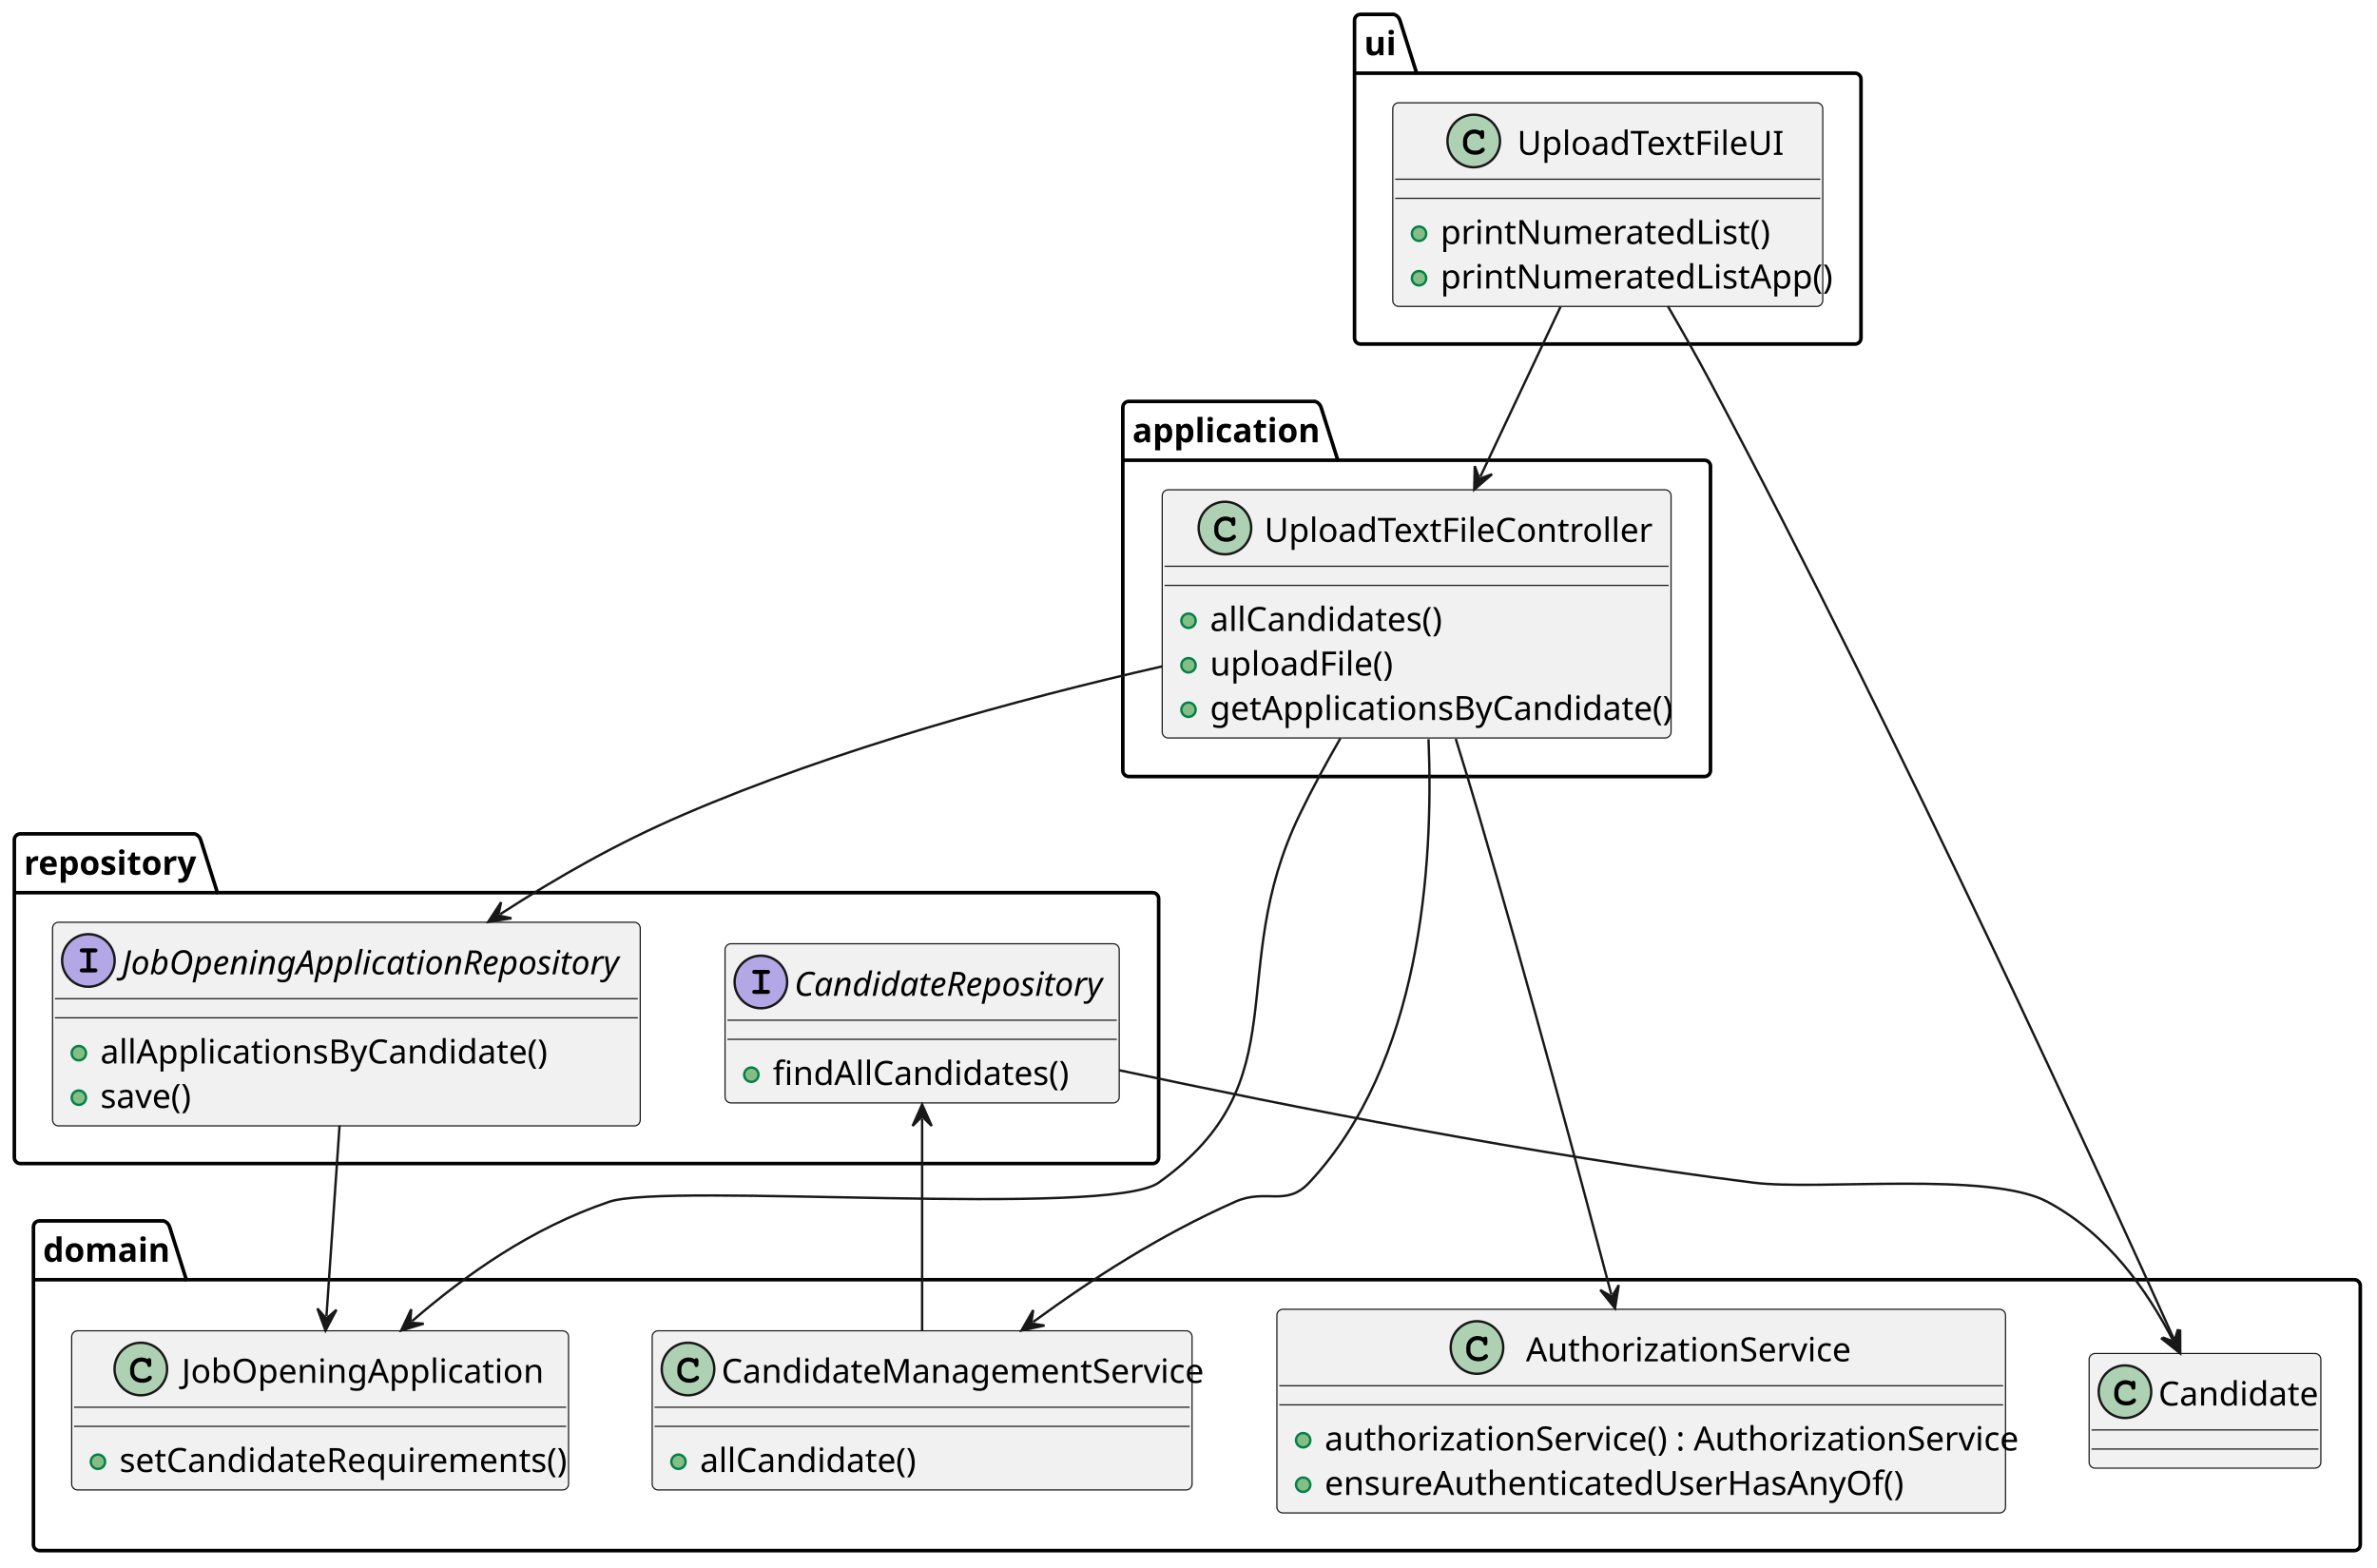
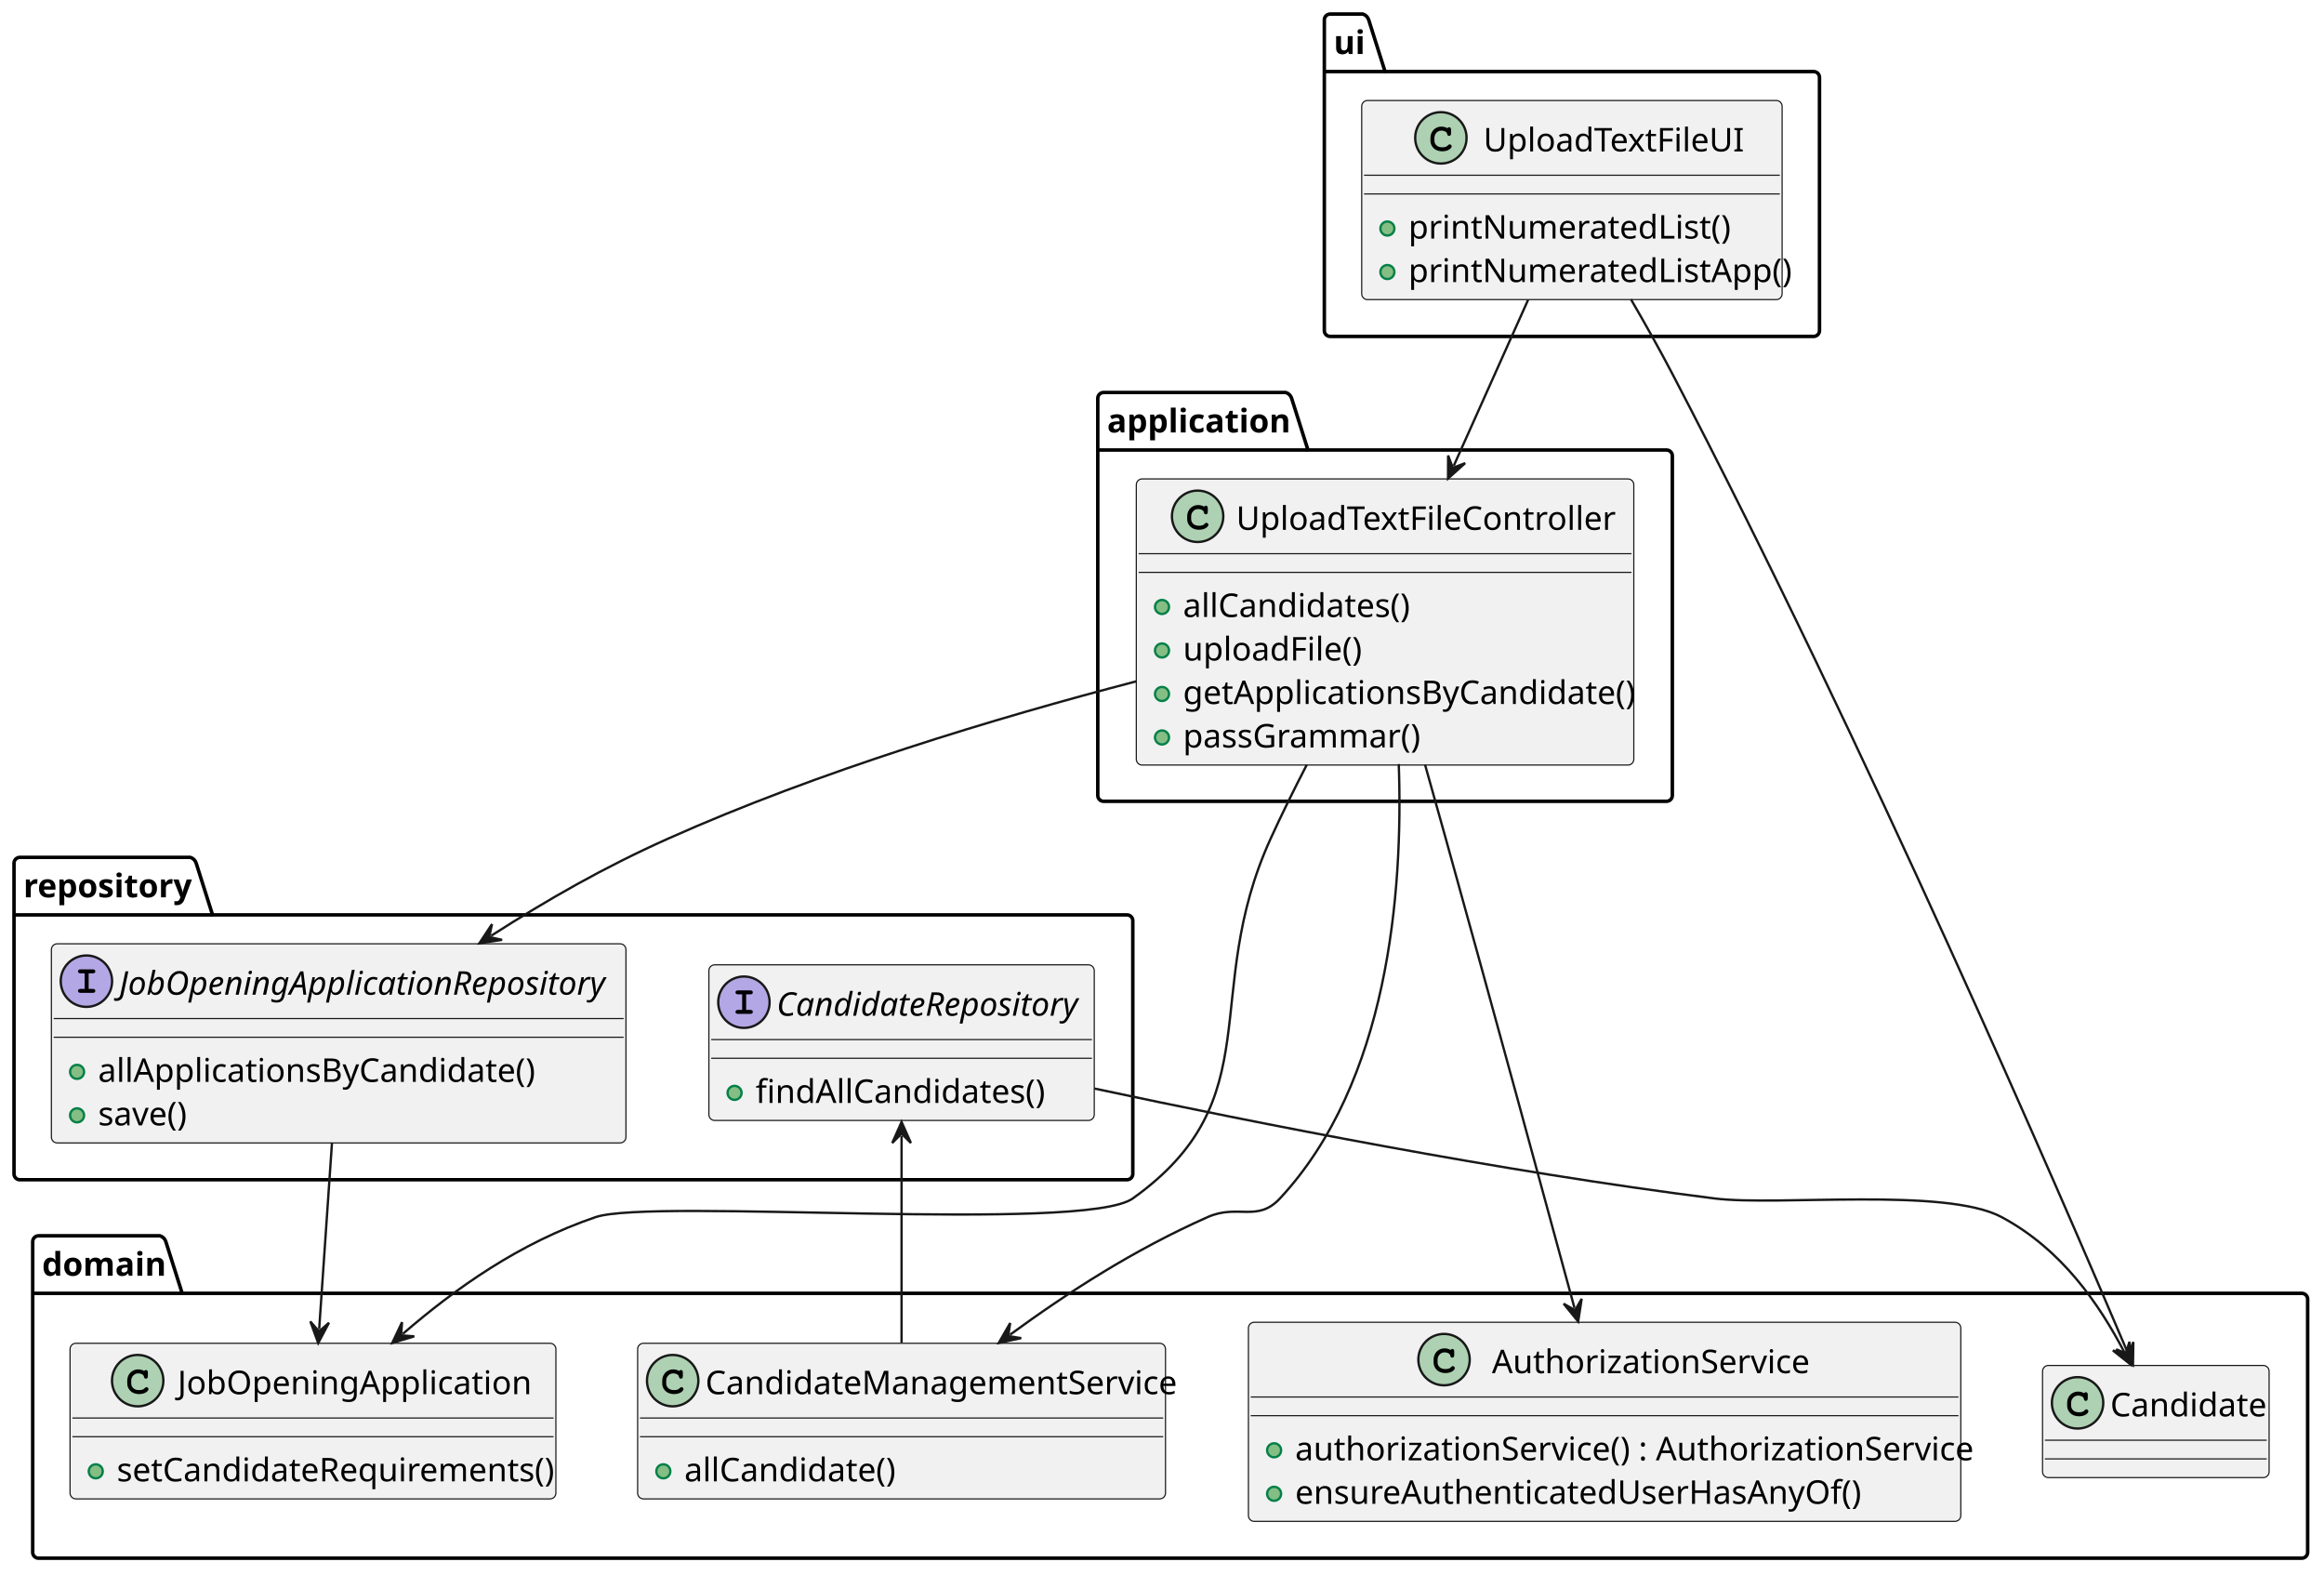
- <svg xmlns="http://www.w3.org/2000/svg" contentStyleType="text/css" height="656px" preserveAspectRatio="none" style="width:995px;height:656px;background:#FFFFFF;" version="1.1" viewBox="0 0 995 656" width="995px" zoomAndPan="magnify">
+ <svg xmlns="http://www.w3.org/2000/svg" contentStyleType="text/css" height="674px" preserveAspectRatio="none" style="width:995px;height:674px;background:#FFFFFF;" version="1.1" viewBox="0 0 995 674" width="995px" zoomAndPan="magnify">
  <defs />
  <g>
    <g id="cluster_ui">
      <path d="M569.5,6.014 L583.5,6.014 A3.75,3.75 0 0 1 586,8.514 L593,30.635 L776.5,30.635 A2.5,2.5 0 0 1 779,33.135 L779,141.514 A2.5,2.5 0 0 1 776.5,144.014 L569.5,144.014 A2.5,2.5 0 0 1 567,141.514 L567,8.514 A2.5,2.5 0 0 1 569.5,6.014 " fill="none" style="stroke:#000000;stroke-width:1.5;" />
      <line style="stroke:#000000;stroke-width:1.5;" x1="567" x2="593" y1="30.635" y2="30.635" />
      <text fill="#000000" font-family="sans-serif" font-size="14" font-weight="bold" lengthAdjust="spacing" textLength="13" x="571" y="23.121">ui</text>
    </g>
    <g id="cluster_application">
-       <path d="M472.5,168.014 L550.5,168.014 A3.75,3.75 0 0 1 553,170.514 L560,192.635 L713.5,192.635 A2.5,2.5 0 0 1 716,195.135 L716,322.514 A2.5,2.5 0 0 1 713.5,325.014 L472.5,325.014 A2.5,2.5 0 0 1 470,322.514 L470,170.514 A2.5,2.5 0 0 1 472.5,168.014 " fill="none" style="stroke:#000000;stroke-width:1.5;" />
+       <path d="M472.5,168.014 L550.5,168.014 A3.75,3.75 0 0 1 553,170.514 L560,192.635 L713.5,192.635 A2.5,2.5 0 0 1 716,195.135 L716,340.514 A2.5,2.5 0 0 1 713.5,343.014 L472.5,343.014 A2.5,2.5 0 0 1 470,340.514 L470,170.514 A2.5,2.5 0 0 1 472.5,168.014 " fill="none" style="stroke:#000000;stroke-width:1.5;" />
      <line style="stroke:#000000;stroke-width:1.5;" x1="470" x2="560" y1="192.635" y2="192.635" />
      <text fill="#000000" font-family="sans-serif" font-size="14" font-weight="bold" lengthAdjust="spacing" textLength="77" x="474" y="185.121">application</text>
    </g>
    <g id="cluster_repository">
-       <path d="M8.5,349.014 L81.5,349.014 A3.75,3.75 0 0 1 84,351.514 L91,373.635 L482.5,373.635 A2.5,2.5 0 0 1 485,376.135 L485,484.514 A2.5,2.5 0 0 1 482.5,487.014 L8.5,487.014 A2.5,2.5 0 0 1 6,484.514 L6,351.514 A2.5,2.5 0 0 1 8.5,349.014 " fill="none" style="stroke:#000000;stroke-width:1.5;" />
-       <line style="stroke:#000000;stroke-width:1.5;" x1="6" x2="91" y1="373.635" y2="373.635" />
-       <text fill="#000000" font-family="sans-serif" font-size="14" font-weight="bold" lengthAdjust="spacing" textLength="72" x="10" y="366.121">repository</text>
+       <path d="M8.5,367.014 L81.5,367.014 A3.75,3.75 0 0 1 84,369.514 L91,391.635 L482.5,391.635 A2.5,2.5 0 0 1 485,394.135 L485,502.514 A2.5,2.5 0 0 1 482.5,505.014 L8.5,505.014 A2.5,2.5 0 0 1 6,502.514 L6,369.514 A2.5,2.5 0 0 1 8.5,367.014 " fill="none" style="stroke:#000000;stroke-width:1.5;" />
+       <line style="stroke:#000000;stroke-width:1.5;" x1="6" x2="91" y1="391.635" y2="391.635" />
+       <text fill="#000000" font-family="sans-serif" font-size="14" font-weight="bold" lengthAdjust="spacing" textLength="72" x="10" y="384.121">repository</text>
    </g>
    <g id="cluster_domain">
-       <path d="M16.5,511.014 L68.5,511.014 A3.75,3.75 0 0 1 71,513.514 L78,535.635 L985.5,535.635 A2.5,2.5 0 0 1 988,538.135 L988,646.514 A2.5,2.5 0 0 1 985.5,649.014 L16.5,649.014 A2.5,2.5 0 0 1 14,646.514 L14,513.514 A2.5,2.5 0 0 1 16.5,511.014 " fill="none" style="stroke:#000000;stroke-width:1.5;" />
-       <line style="stroke:#000000;stroke-width:1.5;" x1="14" x2="78" y1="535.635" y2="535.635" />
-       <text fill="#000000" font-family="sans-serif" font-size="14" font-weight="bold" lengthAdjust="spacing" textLength="51" x="18" y="528.121">domain</text>
+       <path d="M16.5,529.014 L68.5,529.014 A3.75,3.75 0 0 1 71,531.514 L78,553.635 L985.5,553.635 A2.5,2.5 0 0 1 988,556.135 L988,664.514 A2.5,2.5 0 0 1 985.5,667.014 L16.5,667.014 A2.5,2.5 0 0 1 14,664.514 L14,531.514 A2.5,2.5 0 0 1 16.5,529.014 " fill="none" style="stroke:#000000;stroke-width:1.5;" />
+       <line style="stroke:#000000;stroke-width:1.5;" x1="14" x2="78" y1="553.635" y2="553.635" />
+       <text fill="#000000" font-family="sans-serif" font-size="14" font-weight="bold" lengthAdjust="spacing" textLength="51" x="18" y="546.121">domain</text>
    </g>
    <g id="elem_UploadTextFileUI">
      <rect codeLine="6" fill="#F1F1F1" height="85.242" id="UploadTextFileUI" rx="2.5" ry="2.5" style="stroke:#181818;stroke-width:0.5;" width="180" x="583" y="43.014" />
      <ellipse cx="616.9" cy="59.014" fill="#ADD1B2" rx="11" ry="11" style="stroke:#181818;stroke-width:1.0;" />
      <path d="M619.666,54.889 Q619.822,54.67 620.009,54.56 Q620.197,54.451 620.416,54.451 Q620.791,54.451 621.025,54.717 Q621.259,54.967 621.259,55.576 L621.259,57.029 Q621.259,57.639 621.025,57.904 Q620.791,58.17 620.416,58.17 Q620.072,58.17 619.869,57.967 Q619.666,57.779 619.556,57.264 Q619.509,56.904 619.322,56.717 Q618.994,56.342 618.384,56.123 Q617.775,55.904 617.15,55.904 Q616.384,55.904 615.744,56.232 Q615.119,56.56 614.619,57.31 Q614.134,58.06 614.134,59.092 L614.134,60.185 Q614.134,61.42 615.025,62.248 Q615.916,63.06 617.509,63.06 Q618.447,63.06 619.103,62.81 Q619.494,62.654 619.916,62.217 Q620.181,61.951 620.322,61.873 Q620.478,61.795 620.681,61.795 Q621.009,61.795 621.259,62.06 Q621.525,62.31 621.525,62.654 Q621.525,62.998 621.181,63.404 Q620.681,63.982 619.884,64.311 Q618.806,64.764 617.509,64.764 Q615.994,64.764 614.791,64.139 Q613.806,63.639 613.119,62.576 Q612.431,61.498 612.431,60.217 L612.431,59.06 Q612.431,57.732 613.041,56.592 Q613.666,55.435 614.759,54.826 Q615.853,54.201 617.087,54.201 Q617.822,54.201 618.462,54.373 Q619.119,54.529 619.666,54.889 Z " fill="#000000" />
      <text fill="#000000" font-family="sans-serif" font-size="14" lengthAdjust="spacing" textLength="106" x="635.1" y="64.811">UploadTextFileUI</text>
      <line style="stroke:#181818;stroke-width:0.5;" x1="584" x2="762" y1="75.014" y2="75.014" />
      <line style="stroke:#181818;stroke-width:0.5;" x1="584" x2="762" y1="83.014" y2="83.014" />
      <ellipse cx="594" cy="97.824" fill="#84BE84" rx="3" ry="3" style="stroke:#038048;stroke-width:1.0;" />
      <text fill="#000000" font-family="sans-serif" font-size="14" lengthAdjust="spacing" textLength="129" x="603" y="102.121">printNumeratedList()</text>
      <ellipse cx="594" cy="116.445" fill="#84BE84" rx="3" ry="3" style="stroke:#038048;stroke-width:1.0;" />
      <text fill="#000000" font-family="sans-serif" font-size="14" lengthAdjust="spacing" textLength="154" x="603" y="120.742">printNumeratedListApp()</text>
    </g>
    <g id="elem_UploadTextFileController">
-       <rect codeLine="16" fill="#F1F1F1" height="103.863" id="UploadTextFileController" rx="2.5" ry="2.5" style="stroke:#181818;stroke-width:0.5;" width="213" x="486.5" y="205.014" />
+       <rect codeLine="16" fill="#F1F1F1" height="122.484" id="UploadTextFileController" rx="2.5" ry="2.5" style="stroke:#181818;stroke-width:0.5;" width="213" x="486.5" y="205.014" />
      <ellipse cx="512.75" cy="221.014" fill="#ADD1B2" rx="11" ry="11" style="stroke:#181818;stroke-width:1.0;" />
      <path d="M515.516,216.889 Q515.672,216.67 515.859,216.56 Q516.047,216.451 516.266,216.451 Q516.641,216.451 516.875,216.717 Q517.109,216.967 517.109,217.576 L517.109,219.029 Q517.109,219.639 516.875,219.904 Q516.641,220.17 516.266,220.17 Q515.922,220.17 515.719,219.967 Q515.516,219.779 515.406,219.264 Q515.359,218.904 515.172,218.717 Q514.844,218.342 514.234,218.123 Q513.625,217.904 513,217.904 Q512.234,217.904 511.594,218.232 Q510.969,218.56 510.469,219.31 Q509.984,220.06 509.984,221.092 L509.984,222.185 Q509.984,223.42 510.875,224.248 Q511.766,225.06 513.359,225.06 Q514.297,225.06 514.953,224.81 Q515.344,224.654 515.766,224.217 Q516.031,223.951 516.172,223.873 Q516.328,223.795 516.531,223.795 Q516.859,223.795 517.109,224.06 Q517.375,224.31 517.375,224.654 Q517.375,224.998 517.031,225.404 Q516.531,225.982 515.734,226.31 Q514.656,226.764 513.359,226.764 Q511.844,226.764 510.641,226.139 Q509.656,225.639 508.969,224.576 Q508.281,223.498 508.281,222.217 L508.281,221.06 Q508.281,219.732 508.891,218.592 Q509.516,217.435 510.609,216.826 Q511.703,216.201 512.938,216.201 Q513.672,216.201 514.312,216.373 Q514.969,216.529 515.516,216.889 Z " fill="#000000" />
      <text fill="#000000" font-family="sans-serif" font-size="14" lengthAdjust="spacing" textLength="156" x="529.25" y="226.81">UploadTextFileController</text>
      <line style="stroke:#181818;stroke-width:0.5;" x1="487.5" x2="698.5" y1="237.014" y2="237.014" />
      <line style="stroke:#181818;stroke-width:0.5;" x1="487.5" x2="698.5" y1="245.014" y2="245.014" />
      <ellipse cx="497.5" cy="259.824" fill="#84BE84" rx="3" ry="3" style="stroke:#038048;stroke-width:1.0;" />
      <text fill="#000000" font-family="sans-serif" font-size="14" lengthAdjust="spacing" textLength="96" x="506.5" y="264.121">allCandidates()</text>
      <ellipse cx="497.5" cy="278.445" fill="#84BE84" rx="3" ry="3" style="stroke:#038048;stroke-width:1.0;" />
      <text fill="#000000" font-family="sans-serif" font-size="14" lengthAdjust="spacing" textLength="76" x="506.5" y="282.742">uploadFile()</text>
      <ellipse cx="497.5" cy="297.066" fill="#84BE84" rx="3" ry="3" style="stroke:#038048;stroke-width:1.0;" />
      <text fill="#000000" font-family="sans-serif" font-size="14" lengthAdjust="spacing" textLength="187" x="506.5" y="301.363">getApplicationsByCandidate()</text>
+       <ellipse cx="497.5" cy="315.688" fill="#84BE84" rx="3" ry="3" style="stroke:#038048;stroke-width:1.0;" />
+       <text fill="#000000" font-family="sans-serif" font-size="14" lengthAdjust="spacing" textLength="99" x="506.5" y="319.984">passGrammar()</text>
    </g>
    <g id="elem_CandidateRepository">
-       <rect codeLine="25" fill="#F1F1F1" height="66.621" id="CandidateRepository" rx="2.5" ry="2.5" style="stroke:#181818;stroke-width:0.5;" width="165" x="303.5" y="395.014" />
-       <ellipse cx="318.5" cy="411.014" fill="#B4A7E5" rx="11" ry="11" style="stroke:#181818;stroke-width:1.0;" />
-       <path d="M319.453,407.654 L319.453,414.31 L321.172,414.31 Q321.781,414.31 322.047,414.545 Q322.312,414.779 322.312,415.17 Q322.312,415.545 322.047,415.779 Q321.781,416.014 321.172,416.014 L316.031,416.014 Q315.422,416.014 315.156,415.779 Q314.891,415.545 314.891,415.154 Q314.891,414.779 315.156,414.545 Q315.422,414.31 316.031,414.31 L317.75,414.31 L317.75,407.654 L316.031,407.654 Q315.422,407.654 315.156,407.42 Q314.891,407.185 314.891,406.795 Q314.891,406.42 315.156,406.185 Q315.422,405.951 316.031,405.951 L321.172,405.951 Q321.781,405.951 322.047,406.185 Q322.312,406.42 322.312,406.795 Q322.312,407.185 322.047,407.42 Q321.781,407.654 321.172,407.654 L319.453,407.654 Z " fill="#000000" />
-       <text fill="#000000" font-family="sans-serif" font-size="14" font-style="italic" lengthAdjust="spacing" textLength="133" x="332.5" y="416.81">CandidateRepository</text>
-       <line style="stroke:#181818;stroke-width:0.5;" x1="304.5" x2="467.5" y1="427.014" y2="427.014" />
-       <line style="stroke:#181818;stroke-width:0.5;" x1="304.5" x2="467.5" y1="435.014" y2="435.014" />
-       <ellipse cx="314.5" cy="449.824" fill="#84BE84" rx="3" ry="3" style="stroke:#038048;stroke-width:1.0;" />
-       <text fill="#000000" font-family="sans-serif" font-size="14" lengthAdjust="spacing" textLength="120" x="323.5" y="454.121">findAllCandidates()</text>
+       <rect codeLine="26" fill="#F1F1F1" height="66.621" id="CandidateRepository" rx="2.5" ry="2.5" style="stroke:#181818;stroke-width:0.5;" width="165" x="303.5" y="413.014" />
+       <ellipse cx="318.5" cy="429.014" fill="#B4A7E5" rx="11" ry="11" style="stroke:#181818;stroke-width:1.0;" />
+       <path d="M319.453,425.654 L319.453,432.31 L321.172,432.31 Q321.781,432.31 322.047,432.545 Q322.312,432.779 322.312,433.17 Q322.312,433.545 322.047,433.779 Q321.781,434.014 321.172,434.014 L316.031,434.014 Q315.422,434.014 315.156,433.779 Q314.891,433.545 314.891,433.154 Q314.891,432.779 315.156,432.545 Q315.422,432.31 316.031,432.31 L317.75,432.31 L317.75,425.654 L316.031,425.654 Q315.422,425.654 315.156,425.42 Q314.891,425.185 314.891,424.795 Q314.891,424.42 315.156,424.185 Q315.422,423.951 316.031,423.951 L321.172,423.951 Q321.781,423.951 322.047,424.185 Q322.312,424.42 322.312,424.795 Q322.312,425.185 322.047,425.42 Q321.781,425.654 321.172,425.654 L319.453,425.654 Z " fill="#000000" />
+       <text fill="#000000" font-family="sans-serif" font-size="14" font-style="italic" lengthAdjust="spacing" textLength="133" x="332.5" y="434.81">CandidateRepository</text>
+       <line style="stroke:#181818;stroke-width:0.5;" x1="304.5" x2="467.5" y1="445.014" y2="445.014" />
+       <line style="stroke:#181818;stroke-width:0.5;" x1="304.5" x2="467.5" y1="453.014" y2="453.014" />
+       <ellipse cx="314.5" cy="467.824" fill="#84BE84" rx="3" ry="3" style="stroke:#038048;stroke-width:1.0;" />
+       <text fill="#000000" font-family="sans-serif" font-size="14" lengthAdjust="spacing" textLength="120" x="323.5" y="472.121">findAllCandidates()</text>
    </g>
    <g id="elem_JobOpeningApplicationRepository">
-       <rect codeLine="29" fill="#F1F1F1" height="85.242" id="JobOpeningApplicationRepository" rx="2.5" ry="2.5" style="stroke:#181818;stroke-width:0.5;" width="246" x="22" y="386.014" />
-       <ellipse cx="37" cy="402.014" fill="#B4A7E5" rx="11" ry="11" style="stroke:#181818;stroke-width:1.0;" />
-       <path d="M37.953,398.654 L37.953,405.31 L39.672,405.31 Q40.281,405.31 40.547,405.545 Q40.812,405.779 40.812,406.17 Q40.812,406.545 40.547,406.779 Q40.281,407.014 39.672,407.014 L34.531,407.014 Q33.922,407.014 33.656,406.779 Q33.391,406.545 33.391,406.154 Q33.391,405.779 33.656,405.545 Q33.922,405.31 34.531,405.31 L36.25,405.31 L36.25,398.654 L34.531,398.654 Q33.922,398.654 33.656,398.42 Q33.391,398.185 33.391,397.795 Q33.391,397.42 33.656,397.185 Q33.922,396.951 34.531,396.951 L39.672,396.951 Q40.281,396.951 40.547,397.185 Q40.812,397.42 40.812,397.795 Q40.812,398.185 40.547,398.42 Q40.281,398.654 39.672,398.654 L37.953,398.654 Z " fill="#000000" />
-       <text fill="#000000" font-family="sans-serif" font-size="14" font-style="italic" lengthAdjust="spacing" textLength="214" x="51" y="407.81">JobOpeningApplicationRepository</text>
-       <line style="stroke:#181818;stroke-width:0.5;" x1="23" x2="267" y1="418.014" y2="418.014" />
-       <line style="stroke:#181818;stroke-width:0.5;" x1="23" x2="267" y1="426.014" y2="426.014" />
-       <ellipse cx="33" cy="440.824" fill="#84BE84" rx="3" ry="3" style="stroke:#038048;stroke-width:1.0;" />
-       <text fill="#000000" font-family="sans-serif" font-size="14" lengthAdjust="spacing" textLength="181" x="42" y="445.121">allApplicationsByCandidate()</text>
-       <ellipse cx="33" cy="459.445" fill="#84BE84" rx="3" ry="3" style="stroke:#038048;stroke-width:1.0;" />
-       <text fill="#000000" font-family="sans-serif" font-size="14" lengthAdjust="spacing" textLength="40" x="42" y="463.742">save()</text>
+       <rect codeLine="30" fill="#F1F1F1" height="85.242" id="JobOpeningApplicationRepository" rx="2.5" ry="2.5" style="stroke:#181818;stroke-width:0.5;" width="246" x="22" y="404.014" />
+       <ellipse cx="37" cy="420.014" fill="#B4A7E5" rx="11" ry="11" style="stroke:#181818;stroke-width:1.0;" />
+       <path d="M37.953,416.654 L37.953,423.31 L39.672,423.31 Q40.281,423.31 40.547,423.545 Q40.812,423.779 40.812,424.17 Q40.812,424.545 40.547,424.779 Q40.281,425.014 39.672,425.014 L34.531,425.014 Q33.922,425.014 33.656,424.779 Q33.391,424.545 33.391,424.154 Q33.391,423.779 33.656,423.545 Q33.922,423.31 34.531,423.31 L36.25,423.31 L36.25,416.654 L34.531,416.654 Q33.922,416.654 33.656,416.42 Q33.391,416.185 33.391,415.795 Q33.391,415.42 33.656,415.185 Q33.922,414.951 34.531,414.951 L39.672,414.951 Q40.281,414.951 40.547,415.185 Q40.812,415.42 40.812,415.795 Q40.812,416.185 40.547,416.42 Q40.281,416.654 39.672,416.654 L37.953,416.654 Z " fill="#000000" />
+       <text fill="#000000" font-family="sans-serif" font-size="14" font-style="italic" lengthAdjust="spacing" textLength="214" x="51" y="425.81">JobOpeningApplicationRepository</text>
+       <line style="stroke:#181818;stroke-width:0.5;" x1="23" x2="267" y1="436.014" y2="436.014" />
+       <line style="stroke:#181818;stroke-width:0.5;" x1="23" x2="267" y1="444.014" y2="444.014" />
+       <ellipse cx="33" cy="458.824" fill="#84BE84" rx="3" ry="3" style="stroke:#038048;stroke-width:1.0;" />
+       <text fill="#000000" font-family="sans-serif" font-size="14" lengthAdjust="spacing" textLength="181" x="42" y="463.121">allApplicationsByCandidate()</text>
+       <ellipse cx="33" cy="477.445" fill="#84BE84" rx="3" ry="3" style="stroke:#038048;stroke-width:1.0;" />
+       <text fill="#000000" font-family="sans-serif" font-size="14" lengthAdjust="spacing" textLength="40" x="42" y="481.742">save()</text>
    </g>
    <g id="elem_AuthorizationService">
-       <rect codeLine="37" fill="#F1F1F1" height="85.242" id="AuthorizationService" rx="2.5" ry="2.5" style="stroke:#181818;stroke-width:0.5;" width="305" x="534.5" y="548.014" />
-       <ellipse cx="618.25" cy="564.014" fill="#ADD1B2" rx="11" ry="11" style="stroke:#181818;stroke-width:1.0;" />
-       <path d="M621.016,559.889 Q621.172,559.67 621.359,559.561 Q621.547,559.451 621.766,559.451 Q622.141,559.451 622.375,559.717 Q622.609,559.967 622.609,560.576 L622.609,562.029 Q622.609,562.639 622.375,562.904 Q622.141,563.17 621.766,563.17 Q621.422,563.17 621.219,562.967 Q621.016,562.779 620.906,562.264 Q620.859,561.904 620.672,561.717 Q620.344,561.342 619.734,561.123 Q619.125,560.904 618.5,560.904 Q617.734,560.904 617.094,561.232 Q616.469,561.561 615.969,562.311 Q615.484,563.061 615.484,564.092 L615.484,565.186 Q615.484,566.42 616.375,567.248 Q617.266,568.061 618.859,568.061 Q619.797,568.061 620.453,567.811 Q620.844,567.654 621.266,567.217 Q621.531,566.951 621.672,566.873 Q621.828,566.795 622.031,566.795 Q622.359,566.795 622.609,567.061 Q622.875,567.311 622.875,567.654 Q622.875,567.998 622.531,568.404 Q622.031,568.982 621.234,569.311 Q620.156,569.764 618.859,569.764 Q617.344,569.764 616.141,569.139 Q615.156,568.639 614.469,567.576 Q613.781,566.498 613.781,565.217 L613.781,564.061 Q613.781,562.732 614.391,561.592 Q615.016,560.436 616.109,559.826 Q617.203,559.201 618.438,559.201 Q619.172,559.201 619.812,559.373 Q620.469,559.529 621.016,559.889 Z " fill="#000000" />
-       <text fill="#000000" font-family="sans-serif" font-size="14" lengthAdjust="spacing" textLength="129" x="638.75" y="569.811">AuthorizationService</text>
-       <line style="stroke:#181818;stroke-width:0.5;" x1="535.5" x2="838.5" y1="580.014" y2="580.014" />
-       <line style="stroke:#181818;stroke-width:0.5;" x1="535.5" x2="838.5" y1="588.014" y2="588.014" />
-       <ellipse cx="545.5" cy="602.824" fill="#84BE84" rx="3" ry="3" style="stroke:#038048;stroke-width:1.0;" />
-       <text fill="#000000" font-family="sans-serif" font-size="14" lengthAdjust="spacing" textLength="279" x="554.5" y="607.121">authorizationService() : AuthorizationService</text>
-       <ellipse cx="545.5" cy="621.445" fill="#84BE84" rx="3" ry="3" style="stroke:#038048;stroke-width:1.0;" />
-       <text fill="#000000" font-family="sans-serif" font-size="14" lengthAdjust="spacing" textLength="233" x="554.5" y="625.742">ensureAuthenticatedUserHasAnyOf()</text>
+       <rect codeLine="38" fill="#F1F1F1" height="85.242" id="AuthorizationService" rx="2.5" ry="2.5" style="stroke:#181818;stroke-width:0.5;" width="305" x="534.5" y="566.014" />
+       <ellipse cx="618.25" cy="582.014" fill="#ADD1B2" rx="11" ry="11" style="stroke:#181818;stroke-width:1.0;" />
+       <path d="M621.016,577.889 Q621.172,577.67 621.359,577.561 Q621.547,577.451 621.766,577.451 Q622.141,577.451 622.375,577.717 Q622.609,577.967 622.609,578.576 L622.609,580.029 Q622.609,580.639 622.375,580.904 Q622.141,581.17 621.766,581.17 Q621.422,581.17 621.219,580.967 Q621.016,580.779 620.906,580.264 Q620.859,579.904 620.672,579.717 Q620.344,579.342 619.734,579.123 Q619.125,578.904 618.5,578.904 Q617.734,578.904 617.094,579.232 Q616.469,579.561 615.969,580.311 Q615.484,581.061 615.484,582.092 L615.484,583.186 Q615.484,584.42 616.375,585.248 Q617.266,586.061 618.859,586.061 Q619.797,586.061 620.453,585.811 Q620.844,585.654 621.266,585.217 Q621.531,584.951 621.672,584.873 Q621.828,584.795 622.031,584.795 Q622.359,584.795 622.609,585.061 Q622.875,585.311 622.875,585.654 Q622.875,585.998 622.531,586.404 Q622.031,586.982 621.234,587.311 Q620.156,587.764 618.859,587.764 Q617.344,587.764 616.141,587.139 Q615.156,586.639 614.469,585.576 Q613.781,584.498 613.781,583.217 L613.781,582.061 Q613.781,580.732 614.391,579.592 Q615.016,578.436 616.109,577.826 Q617.203,577.201 618.438,577.201 Q619.172,577.201 619.812,577.373 Q620.469,577.529 621.016,577.889 Z " fill="#000000" />
+       <text fill="#000000" font-family="sans-serif" font-size="14" lengthAdjust="spacing" textLength="129" x="638.75" y="587.811">AuthorizationService</text>
+       <line style="stroke:#181818;stroke-width:0.5;" x1="535.5" x2="838.5" y1="598.014" y2="598.014" />
+       <line style="stroke:#181818;stroke-width:0.5;" x1="535.5" x2="838.5" y1="606.014" y2="606.014" />
+       <ellipse cx="545.5" cy="620.824" fill="#84BE84" rx="3" ry="3" style="stroke:#038048;stroke-width:1.0;" />
+       <text fill="#000000" font-family="sans-serif" font-size="14" lengthAdjust="spacing" textLength="279" x="554.5" y="625.121">authorizationService() : AuthorizationService</text>
+       <ellipse cx="545.5" cy="639.445" fill="#84BE84" rx="3" ry="3" style="stroke:#038048;stroke-width:1.0;" />
+       <text fill="#000000" font-family="sans-serif" font-size="14" lengthAdjust="spacing" textLength="233" x="554.5" y="643.742">ensureAuthenticatedUserHasAnyOf()</text>
    </g>
    <g id="elem_JobOpeningApplication">
-       <rect codeLine="41" fill="#F1F1F1" height="66.621" id="JobOpeningApplication" rx="2.5" ry="2.5" style="stroke:#181818;stroke-width:0.5;" width="208" x="30" y="557.014" />
-       <ellipse cx="58.95" cy="573.014" fill="#ADD1B2" rx="11" ry="11" style="stroke:#181818;stroke-width:1.0;" />
-       <path d="M61.716,568.889 Q61.872,568.67 62.059,568.561 Q62.247,568.451 62.466,568.451 Q62.841,568.451 63.075,568.717 Q63.309,568.967 63.309,569.576 L63.309,571.029 Q63.309,571.639 63.075,571.904 Q62.841,572.17 62.466,572.17 Q62.122,572.17 61.919,571.967 Q61.716,571.779 61.606,571.264 Q61.559,570.904 61.372,570.717 Q61.044,570.342 60.434,570.123 Q59.825,569.904 59.2,569.904 Q58.434,569.904 57.794,570.232 Q57.169,570.561 56.669,571.311 Q56.184,572.061 56.184,573.092 L56.184,574.186 Q56.184,575.42 57.075,576.248 Q57.966,577.061 59.559,577.061 Q60.497,577.061 61.153,576.811 Q61.544,576.654 61.966,576.217 Q62.231,575.951 62.372,575.873 Q62.528,575.795 62.731,575.795 Q63.059,575.795 63.309,576.061 Q63.575,576.311 63.575,576.654 Q63.575,576.998 63.231,577.404 Q62.731,577.982 61.934,578.311 Q60.856,578.764 59.559,578.764 Q58.044,578.764 56.841,578.139 Q55.856,577.639 55.169,576.576 Q54.481,575.498 54.481,574.217 L54.481,573.061 Q54.481,571.732 55.091,570.592 Q55.716,569.436 56.809,568.826 Q57.903,568.201 59.138,568.201 Q59.872,568.201 60.513,568.373 Q61.169,568.529 61.716,568.889 Z " fill="#000000" />
-       <text fill="#000000" font-family="sans-serif" font-size="14" lengthAdjust="spacing" textLength="145" x="76.05" y="578.811">JobOpeningApplication</text>
-       <line style="stroke:#181818;stroke-width:0.5;" x1="31" x2="237" y1="589.014" y2="589.014" />
-       <line style="stroke:#181818;stroke-width:0.5;" x1="31" x2="237" y1="597.014" y2="597.014" />
-       <ellipse cx="41" cy="611.824" fill="#84BE84" rx="3" ry="3" style="stroke:#038048;stroke-width:1.0;" />
-       <text fill="#000000" font-family="sans-serif" font-size="14" lengthAdjust="spacing" textLength="182" x="50" y="616.121">setCandidateRequirements()</text>
+       <rect codeLine="42" fill="#F1F1F1" height="66.621" id="JobOpeningApplication" rx="2.5" ry="2.5" style="stroke:#181818;stroke-width:0.5;" width="208" x="30" y="575.014" />
+       <ellipse cx="58.95" cy="591.014" fill="#ADD1B2" rx="11" ry="11" style="stroke:#181818;stroke-width:1.0;" />
+       <path d="M61.716,586.889 Q61.872,586.67 62.059,586.561 Q62.247,586.451 62.466,586.451 Q62.841,586.451 63.075,586.717 Q63.309,586.967 63.309,587.576 L63.309,589.029 Q63.309,589.639 63.075,589.904 Q62.841,590.17 62.466,590.17 Q62.122,590.17 61.919,589.967 Q61.716,589.779 61.606,589.264 Q61.559,588.904 61.372,588.717 Q61.044,588.342 60.434,588.123 Q59.825,587.904 59.2,587.904 Q58.434,587.904 57.794,588.232 Q57.169,588.561 56.669,589.311 Q56.184,590.061 56.184,591.092 L56.184,592.186 Q56.184,593.42 57.075,594.248 Q57.966,595.061 59.559,595.061 Q60.497,595.061 61.153,594.811 Q61.544,594.654 61.966,594.217 Q62.231,593.951 62.372,593.873 Q62.528,593.795 62.731,593.795 Q63.059,593.795 63.309,594.061 Q63.575,594.311 63.575,594.654 Q63.575,594.998 63.231,595.404 Q62.731,595.982 61.934,596.311 Q60.856,596.764 59.559,596.764 Q58.044,596.764 56.841,596.139 Q55.856,595.639 55.169,594.576 Q54.481,593.498 54.481,592.217 L54.481,591.061 Q54.481,589.732 55.091,588.592 Q55.716,587.436 56.809,586.826 Q57.903,586.201 59.138,586.201 Q59.872,586.201 60.513,586.373 Q61.169,586.529 61.716,586.889 Z " fill="#000000" />
+       <text fill="#000000" font-family="sans-serif" font-size="14" lengthAdjust="spacing" textLength="145" x="76.05" y="596.811">JobOpeningApplication</text>
+       <line style="stroke:#181818;stroke-width:0.5;" x1="31" x2="237" y1="607.014" y2="607.014" />
+       <line style="stroke:#181818;stroke-width:0.5;" x1="31" x2="237" y1="615.014" y2="615.014" />
+       <ellipse cx="41" cy="629.824" fill="#84BE84" rx="3" ry="3" style="stroke:#038048;stroke-width:1.0;" />
+       <text fill="#000000" font-family="sans-serif" font-size="14" lengthAdjust="spacing" textLength="182" x="50" y="634.121">setCandidateRequirements()</text>
    </g>
    <g id="elem_CandidateManagementService">
-       <rect codeLine="45" fill="#F1F1F1" height="66.621" id="CandidateManagementService" rx="2.5" ry="2.5" style="stroke:#181818;stroke-width:0.5;" width="226" x="273" y="557.014" />
-       <ellipse cx="288" cy="573.014" fill="#ADD1B2" rx="11" ry="11" style="stroke:#181818;stroke-width:1.0;" />
-       <path d="M290.766,568.889 Q290.922,568.67 291.109,568.561 Q291.297,568.451 291.516,568.451 Q291.891,568.451 292.125,568.717 Q292.359,568.967 292.359,569.576 L292.359,571.029 Q292.359,571.639 292.125,571.904 Q291.891,572.17 291.516,572.17 Q291.172,572.17 290.969,571.967 Q290.766,571.779 290.656,571.264 Q290.609,570.904 290.422,570.717 Q290.094,570.342 289.484,570.123 Q288.875,569.904 288.25,569.904 Q287.484,569.904 286.844,570.232 Q286.219,570.561 285.719,571.311 Q285.234,572.061 285.234,573.092 L285.234,574.186 Q285.234,575.42 286.125,576.248 Q287.016,577.061 288.609,577.061 Q289.547,577.061 290.203,576.811 Q290.594,576.654 291.016,576.217 Q291.281,575.951 291.422,575.873 Q291.578,575.795 291.781,575.795 Q292.109,575.795 292.359,576.061 Q292.625,576.311 292.625,576.654 Q292.625,576.998 292.281,577.404 Q291.781,577.982 290.984,578.311 Q289.906,578.764 288.609,578.764 Q287.094,578.764 285.891,578.139 Q284.906,577.639 284.219,576.576 Q283.531,575.498 283.531,574.217 L283.531,573.061 Q283.531,571.732 284.141,570.592 Q284.766,569.436 285.859,568.826 Q286.953,568.201 288.188,568.201 Q288.922,568.201 289.562,568.373 Q290.219,568.529 290.766,568.889 Z " fill="#000000" />
-       <text fill="#000000" font-family="sans-serif" font-size="14" lengthAdjust="spacing" textLength="194" x="302" y="578.811">CandidateManagementService</text>
-       <line style="stroke:#181818;stroke-width:0.5;" x1="274" x2="498" y1="589.014" y2="589.014" />
-       <line style="stroke:#181818;stroke-width:0.5;" x1="274" x2="498" y1="597.014" y2="597.014" />
-       <ellipse cx="284" cy="611.824" fill="#84BE84" rx="3" ry="3" style="stroke:#038048;stroke-width:1.0;" />
-       <text fill="#000000" font-family="sans-serif" font-size="14" lengthAdjust="spacing" textLength="89" x="293" y="616.121">allCandidate()</text>
+       <rect codeLine="46" fill="#F1F1F1" height="66.621" id="CandidateManagementService" rx="2.5" ry="2.5" style="stroke:#181818;stroke-width:0.5;" width="226" x="273" y="575.014" />
+       <ellipse cx="288" cy="591.014" fill="#ADD1B2" rx="11" ry="11" style="stroke:#181818;stroke-width:1.0;" />
+       <path d="M290.766,586.889 Q290.922,586.67 291.109,586.561 Q291.297,586.451 291.516,586.451 Q291.891,586.451 292.125,586.717 Q292.359,586.967 292.359,587.576 L292.359,589.029 Q292.359,589.639 292.125,589.904 Q291.891,590.17 291.516,590.17 Q291.172,590.17 290.969,589.967 Q290.766,589.779 290.656,589.264 Q290.609,588.904 290.422,588.717 Q290.094,588.342 289.484,588.123 Q288.875,587.904 288.25,587.904 Q287.484,587.904 286.844,588.232 Q286.219,588.561 285.719,589.311 Q285.234,590.061 285.234,591.092 L285.234,592.186 Q285.234,593.42 286.125,594.248 Q287.016,595.061 288.609,595.061 Q289.547,595.061 290.203,594.811 Q290.594,594.654 291.016,594.217 Q291.281,593.951 291.422,593.873 Q291.578,593.795 291.781,593.795 Q292.109,593.795 292.359,594.061 Q292.625,594.311 292.625,594.654 Q292.625,594.998 292.281,595.404 Q291.781,595.982 290.984,596.311 Q289.906,596.764 288.609,596.764 Q287.094,596.764 285.891,596.139 Q284.906,595.639 284.219,594.576 Q283.531,593.498 283.531,592.217 L283.531,591.061 Q283.531,589.732 284.141,588.592 Q284.766,587.436 285.859,586.826 Q286.953,586.201 288.188,586.201 Q288.922,586.201 289.562,586.373 Q290.219,586.529 290.766,586.889 Z " fill="#000000" />
+       <text fill="#000000" font-family="sans-serif" font-size="14" lengthAdjust="spacing" textLength="194" x="302" y="596.811">CandidateManagementService</text>
+       <line style="stroke:#181818;stroke-width:0.5;" x1="274" x2="498" y1="607.014" y2="607.014" />
+       <line style="stroke:#181818;stroke-width:0.5;" x1="274" x2="498" y1="615.014" y2="615.014" />
+       <ellipse cx="284" cy="629.824" fill="#84BE84" rx="3" ry="3" style="stroke:#038048;stroke-width:1.0;" />
+       <text fill="#000000" font-family="sans-serif" font-size="14" lengthAdjust="spacing" textLength="89" x="293" y="634.121">allCandidate()</text>
    </g>
    <g id="elem_Candidate">
-       <rect codeLine="49" fill="#F1F1F1" height="48" id="Candidate" rx="2.5" ry="2.5" style="stroke:#181818;stroke-width:0.5;" width="97" x="874.5" y="566.514" />
-       <ellipse cx="889.5" cy="582.514" fill="#ADD1B2" rx="11" ry="11" style="stroke:#181818;stroke-width:1.0;" />
-       <path d="M892.266,578.389 Q892.422,578.17 892.609,578.061 Q892.797,577.951 893.016,577.951 Q893.391,577.951 893.625,578.217 Q893.859,578.467 893.859,579.076 L893.859,580.529 Q893.859,581.139 893.625,581.404 Q893.391,581.67 893.016,581.67 Q892.672,581.67 892.469,581.467 Q892.266,581.279 892.156,580.764 Q892.109,580.404 891.922,580.217 Q891.594,579.842 890.984,579.623 Q890.375,579.404 889.75,579.404 Q888.984,579.404 888.344,579.732 Q887.719,580.061 887.219,580.811 Q886.734,581.561 886.734,582.592 L886.734,583.686 Q886.734,584.92 887.625,585.748 Q888.516,586.561 890.109,586.561 Q891.047,586.561 891.703,586.311 Q892.094,586.154 892.516,585.717 Q892.781,585.451 892.922,585.373 Q893.078,585.295 893.281,585.295 Q893.609,585.295 893.859,585.561 Q894.125,585.811 894.125,586.154 Q894.125,586.498 893.781,586.904 Q893.281,587.482 892.484,587.811 Q891.406,588.264 890.109,588.264 Q888.594,588.264 887.391,587.639 Q886.406,587.139 885.719,586.076 Q885.031,584.998 885.031,583.717 L885.031,582.561 Q885.031,581.232 885.641,580.092 Q886.266,578.936 887.359,578.326 Q888.453,577.701 889.688,577.701 Q890.422,577.701 891.062,577.873 Q891.719,578.029 892.266,578.389 Z " fill="#000000" />
-       <text fill="#000000" font-family="sans-serif" font-size="14" lengthAdjust="spacing" textLength="65" x="903.5" y="588.311">Candidate</text>
-       <line style="stroke:#181818;stroke-width:0.5;" x1="875.5" x2="970.5" y1="598.514" y2="598.514" />
-       <line style="stroke:#181818;stroke-width:0.5;" x1="875.5" x2="970.5" y1="606.514" y2="606.514" />
+       <rect codeLine="50" fill="#F1F1F1" height="48" id="Candidate" rx="2.5" ry="2.5" style="stroke:#181818;stroke-width:0.5;" width="97" x="874.5" y="584.514" />
+       <ellipse cx="889.5" cy="600.514" fill="#ADD1B2" rx="11" ry="11" style="stroke:#181818;stroke-width:1.0;" />
+       <path d="M892.266,596.389 Q892.422,596.17 892.609,596.061 Q892.797,595.951 893.016,595.951 Q893.391,595.951 893.625,596.217 Q893.859,596.467 893.859,597.076 L893.859,598.529 Q893.859,599.139 893.625,599.404 Q893.391,599.67 893.016,599.67 Q892.672,599.67 892.469,599.467 Q892.266,599.279 892.156,598.764 Q892.109,598.404 891.922,598.217 Q891.594,597.842 890.984,597.623 Q890.375,597.404 889.75,597.404 Q888.984,597.404 888.344,597.732 Q887.719,598.061 887.219,598.811 Q886.734,599.561 886.734,600.592 L886.734,601.686 Q886.734,602.92 887.625,603.748 Q888.516,604.561 890.109,604.561 Q891.047,604.561 891.703,604.311 Q892.094,604.154 892.516,603.717 Q892.781,603.451 892.922,603.373 Q893.078,603.295 893.281,603.295 Q893.609,603.295 893.859,603.561 Q894.125,603.811 894.125,604.154 Q894.125,604.498 893.781,604.904 Q893.281,605.482 892.484,605.811 Q891.406,606.264 890.109,606.264 Q888.594,606.264 887.391,605.639 Q886.406,605.139 885.719,604.076 Q885.031,602.998 885.031,601.717 L885.031,600.561 Q885.031,599.232 885.641,598.092 Q886.266,596.936 887.359,596.326 Q888.453,595.701 889.688,595.701 Q890.422,595.701 891.062,595.873 Q891.719,596.029 892.266,596.389 Z " fill="#000000" />
+       <text fill="#000000" font-family="sans-serif" font-size="14" lengthAdjust="spacing" textLength="65" x="903.5" y="606.311">Candidate</text>
+       <line style="stroke:#181818;stroke-width:0.5;" x1="875.5" x2="970.5" y1="616.514" y2="616.514" />
+       <line style="stroke:#181818;stroke-width:0.5;" x1="875.5" x2="970.5" y1="624.514" y2="624.514" />
    </g>
    <g id="link_UploadTextFileUI_UploadTextFileController">
-       <path codeLine="53" d="M653.22,128.414 C642.3,151.554 631.222,175.038 619.672,199.498 " fill="none" id="UploadTextFileUI-to-UploadTextFileController" style="stroke:#181818;stroke-width:1.0;" />
-       <polygon fill="#181818" points="617.11,204.924,624.57,198.493,619.245,200.402,617.336,195.077,617.11,204.924" style="stroke:#181818;stroke-width:1.0;" />
+       <path codeLine="54" d="M654.24,128.364 C644.04,151.134 633.684,174.239 622.424,199.359 " fill="none" id="UploadTextFileUI-to-UploadTextFileController" style="stroke:#181818;stroke-width:1.0;" />
+       <polygon fill="#181818" points="619.97,204.834,627.301,198.257,622.015,200.271,620.001,194.985,619.97,204.834" style="stroke:#181818;stroke-width:1.0;" />
    </g>
    <g id="link_UploadTextFileUI_Candidate">
-       <path codeLine="54" d="M698.15,128.164 C704.16,138.484 710.44,149.574 716,160.014 C797.1,312.354 880.947,495.973 910.177,560.903 " fill="none" id="UploadTextFileUI-to-Candidate" style="stroke:#181818;stroke-width:1.0;" />
-       <polygon fill="#181818" points="912.64,566.374,912.593,556.525,910.587,561.814,905.298,559.809,912.64,566.374" style="stroke:#181818;stroke-width:1.0;" />
+       <path codeLine="55" d="M698.26,128.104 C704.27,138.424 710.52,149.534 716,160.014 C799.02,318.974 882.443,511.932 910.863,578.792 " fill="none" id="UploadTextFileUI-to-Candidate" style="stroke:#181818;stroke-width:1.0;" />
+       <polygon fill="#181818" points="913.21,584.314,913.37,574.466,911.254,579.712,906.008,577.596,913.21,584.314" style="stroke:#181818;stroke-width:1.0;" />
    </g>
    <g id="link_UploadTextFileController_AuthorizationService">
-       <path codeLine="55" d="M609.38,309.284 C612.64,319.764 615.98,330.724 619,341.014 C640.21,413.334 661.428,492.312 674.498,541.812 " fill="none" id="UploadTextFileController-to-AuthorizationService" style="stroke:#181818;stroke-width:1.0;" />
-       <polygon fill="#181818" points="676.03,547.614,677.6,537.891,674.754,542.779,669.865,539.933,676.03,547.614" style="stroke:#181818;stroke-width:1.0;" />
+       <path codeLine="56" d="M610.13,327.364 C613.11,337.914 616.15,348.784 619,359.014 C639.19,431.624 660.687,510.513 674.107,559.923 " fill="none" id="UploadTextFileController-to-AuthorizationService" style="stroke:#181818;stroke-width:1.0;" />
+       <polygon fill="#181818" points="675.68,565.714,677.181,555.98,674.37,560.889,669.461,558.077,675.68,565.714" style="stroke:#181818;stroke-width:1.0;" />
    </g>
    <g id="link_UploadTextFileController_CandidateManagementService">
-       <path codeLine="56" d="M597.98,309.404 C600.16,362.744 594.68,445.204 548,495.014 C538.27,505.394 530,497.234 517,503.014 C485.12,517.174 457.217,535.267 432.437,553.347 " fill="none" id="UploadTextFileController-to-CandidateManagementService" style="stroke:#181818;stroke-width:1.0;" />
-       <polygon fill="#181818" points="427.59,556.884,437.218,554.81,431.629,553.937,432.503,548.348,427.59,556.884" style="stroke:#181818;stroke-width:1.0;" />
+       <path codeLine="57" d="M598.87,327.074 C600.8,382.414 594.3,463.274 548,513.014 C538.31,523.434 530,515.234 517,521.014 C485.12,535.174 457.217,553.267 432.437,571.347 " fill="none" id="UploadTextFileController-to-CandidateManagementService" style="stroke:#181818;stroke-width:1.0;" />
+       <polygon fill="#181818" points="427.59,574.884,437.218,572.81,431.629,571.937,432.503,566.348,427.59,574.884" style="stroke:#181818;stroke-width:1.0;" />
    </g>
    <g id="link_UploadTextFileController_JobOpeningApplicationRepository">
-       <path codeLine="57" d="M486.39,278.934 C426.15,292.684 350.26,313.304 286,341.014 C257.92,353.124 233.845,366.886 209.405,382.616 " fill="none" id="UploadTextFileController-to-JobOpeningApplicationRepository" style="stroke:#181818;stroke-width:1.0;" />
-       <polygon fill="#181818" points="204.36,385.864,214.093,384.356,208.564,383.158,209.763,377.629,204.36,385.864" style="stroke:#181818;stroke-width:1.0;" />
+       <path codeLine="58" d="M486.48,291.664 C426.26,307.374 350.37,330.214 286,359.014 C258.34,371.384 234.595,385.022 210.275,400.572 " fill="none" id="UploadTextFileController-to-JobOpeningApplicationRepository" style="stroke:#181818;stroke-width:1.0;" />
+       <polygon fill="#181818" points="205.22,403.804,214.957,402.325,209.433,401.11,210.648,395.585,205.22,403.804" style="stroke:#181818;stroke-width:1.0;" />
    </g>
    <g id="link_UploadTextFileController_JobOpeningApplication">
-       <path codeLine="58" d="M561.05,309.084 C555.06,319.474 549.09,330.464 544,341.014 C512.15,407.024 544.66,452.434 485,495.014 C464.19,509.864 279.21,494.784 255,503.014 C222.24,514.154 195.165,533.416 172.475,552.976 " fill="none" id="UploadTextFileController-to-JobOpeningApplication" style="stroke:#181818;stroke-width:1.0;" />
-       <polygon fill="#181818" points="167.93,556.894,177.358,554.047,171.717,553.629,172.135,547.988,167.93,556.894" style="stroke:#181818;stroke-width:1.0;" />
+       <path codeLine="59" d="M559.5,327.354 C554.1,337.804 548.73,348.644 544,359.014 C513.6,425.714 544.66,470.434 485,513.014 C464.19,527.864 279.21,512.784 255,521.014 C222.24,532.154 195.165,551.416 172.475,570.976 " fill="none" id="UploadTextFileController-to-JobOpeningApplication" style="stroke:#181818;stroke-width:1.0;" />
+       <polygon fill="#181818" points="167.93,574.894,177.358,572.047,171.717,571.629,172.135,565.988,167.93,574.894" style="stroke:#181818;stroke-width:1.0;" />
    </g>
    <g id="link_CandidateManagementService_CandidateRepository">
-       <path codeLine="59" d="M386,556.794 C386,529.194 386,495.894 386,468.274 " fill="none" id="CandidateManagementService-to-CandidateRepository" style="stroke:#181818;stroke-width:1.0;" />
-       <polygon fill="#181818" points="386,462.274,382,471.274,386,467.274,390,471.274,386,462.274" style="stroke:#181818;stroke-width:1.0;" />
+       <path codeLine="60" d="M386,574.794 C386,547.194 386,513.894 386,486.274 " fill="none" id="CandidateManagementService-to-CandidateRepository" style="stroke:#181818;stroke-width:1.0;" />
+       <polygon fill="#181818" points="386,480.274,382,489.274,386,485.274,390,489.274,386,480.274" style="stroke:#181818;stroke-width:1.0;" />
    </g>
    <g id="link_CandidateRepository_Candidate">
-       <path codeLine="60" d="M468.52,447.964 C538.76,462.964 642.51,483.474 734,495.014 C761.18,498.444 832.86,490.074 857,503.014 C882.81,516.844 898.775,540.319 909.555,560.889 " fill="none" id="CandidateRepository-to-Candidate" style="stroke:#181818;stroke-width:1.0;" />
-       <polygon fill="#181818" points="912.34,566.204,911.705,556.375,910.019,561.775,904.619,560.089,912.34,566.204" style="stroke:#181818;stroke-width:1.0;" />
+       <path codeLine="61" d="M468.52,465.964 C538.76,480.964 642.51,501.474 734,513.014 C761.18,516.444 832.86,508.074 857,521.014 C882.81,534.844 898.775,558.319 909.555,578.889 " fill="none" id="CandidateRepository-to-Candidate" style="stroke:#181818;stroke-width:1.0;" />
+       <polygon fill="#181818" points="912.34,584.204,911.705,574.375,910.019,579.775,904.619,578.089,912.34,584.204" style="stroke:#181818;stroke-width:1.0;" />
    </g>
    <g id="link_JobOpeningApplicationRepository_JobOpeningApplication">
-       <path codeLine="61" d="M142.14,471.134 C140.3,497.894 138.351,526.178 136.651,550.948 " fill="none" id="JobOpeningApplicationRepository-to-JobOpeningApplication" style="stroke:#181818;stroke-width:1.0;" />
-       <polygon fill="#181818" points="136.24,556.934,140.847,548.229,136.582,551.945,132.866,547.681,136.24,556.934" style="stroke:#181818;stroke-width:1.0;" />
+       <path codeLine="62" d="M142.14,489.134 C140.3,515.894 138.351,544.178 136.651,568.948 " fill="none" id="JobOpeningApplicationRepository-to-JobOpeningApplication" style="stroke:#181818;stroke-width:1.0;" />
+       <polygon fill="#181818" points="136.24,574.934,140.847,566.229,136.582,569.945,132.866,565.681,136.24,574.934" style="stroke:#181818;stroke-width:1.0;" />
    </g>
  </g>
</svg>
